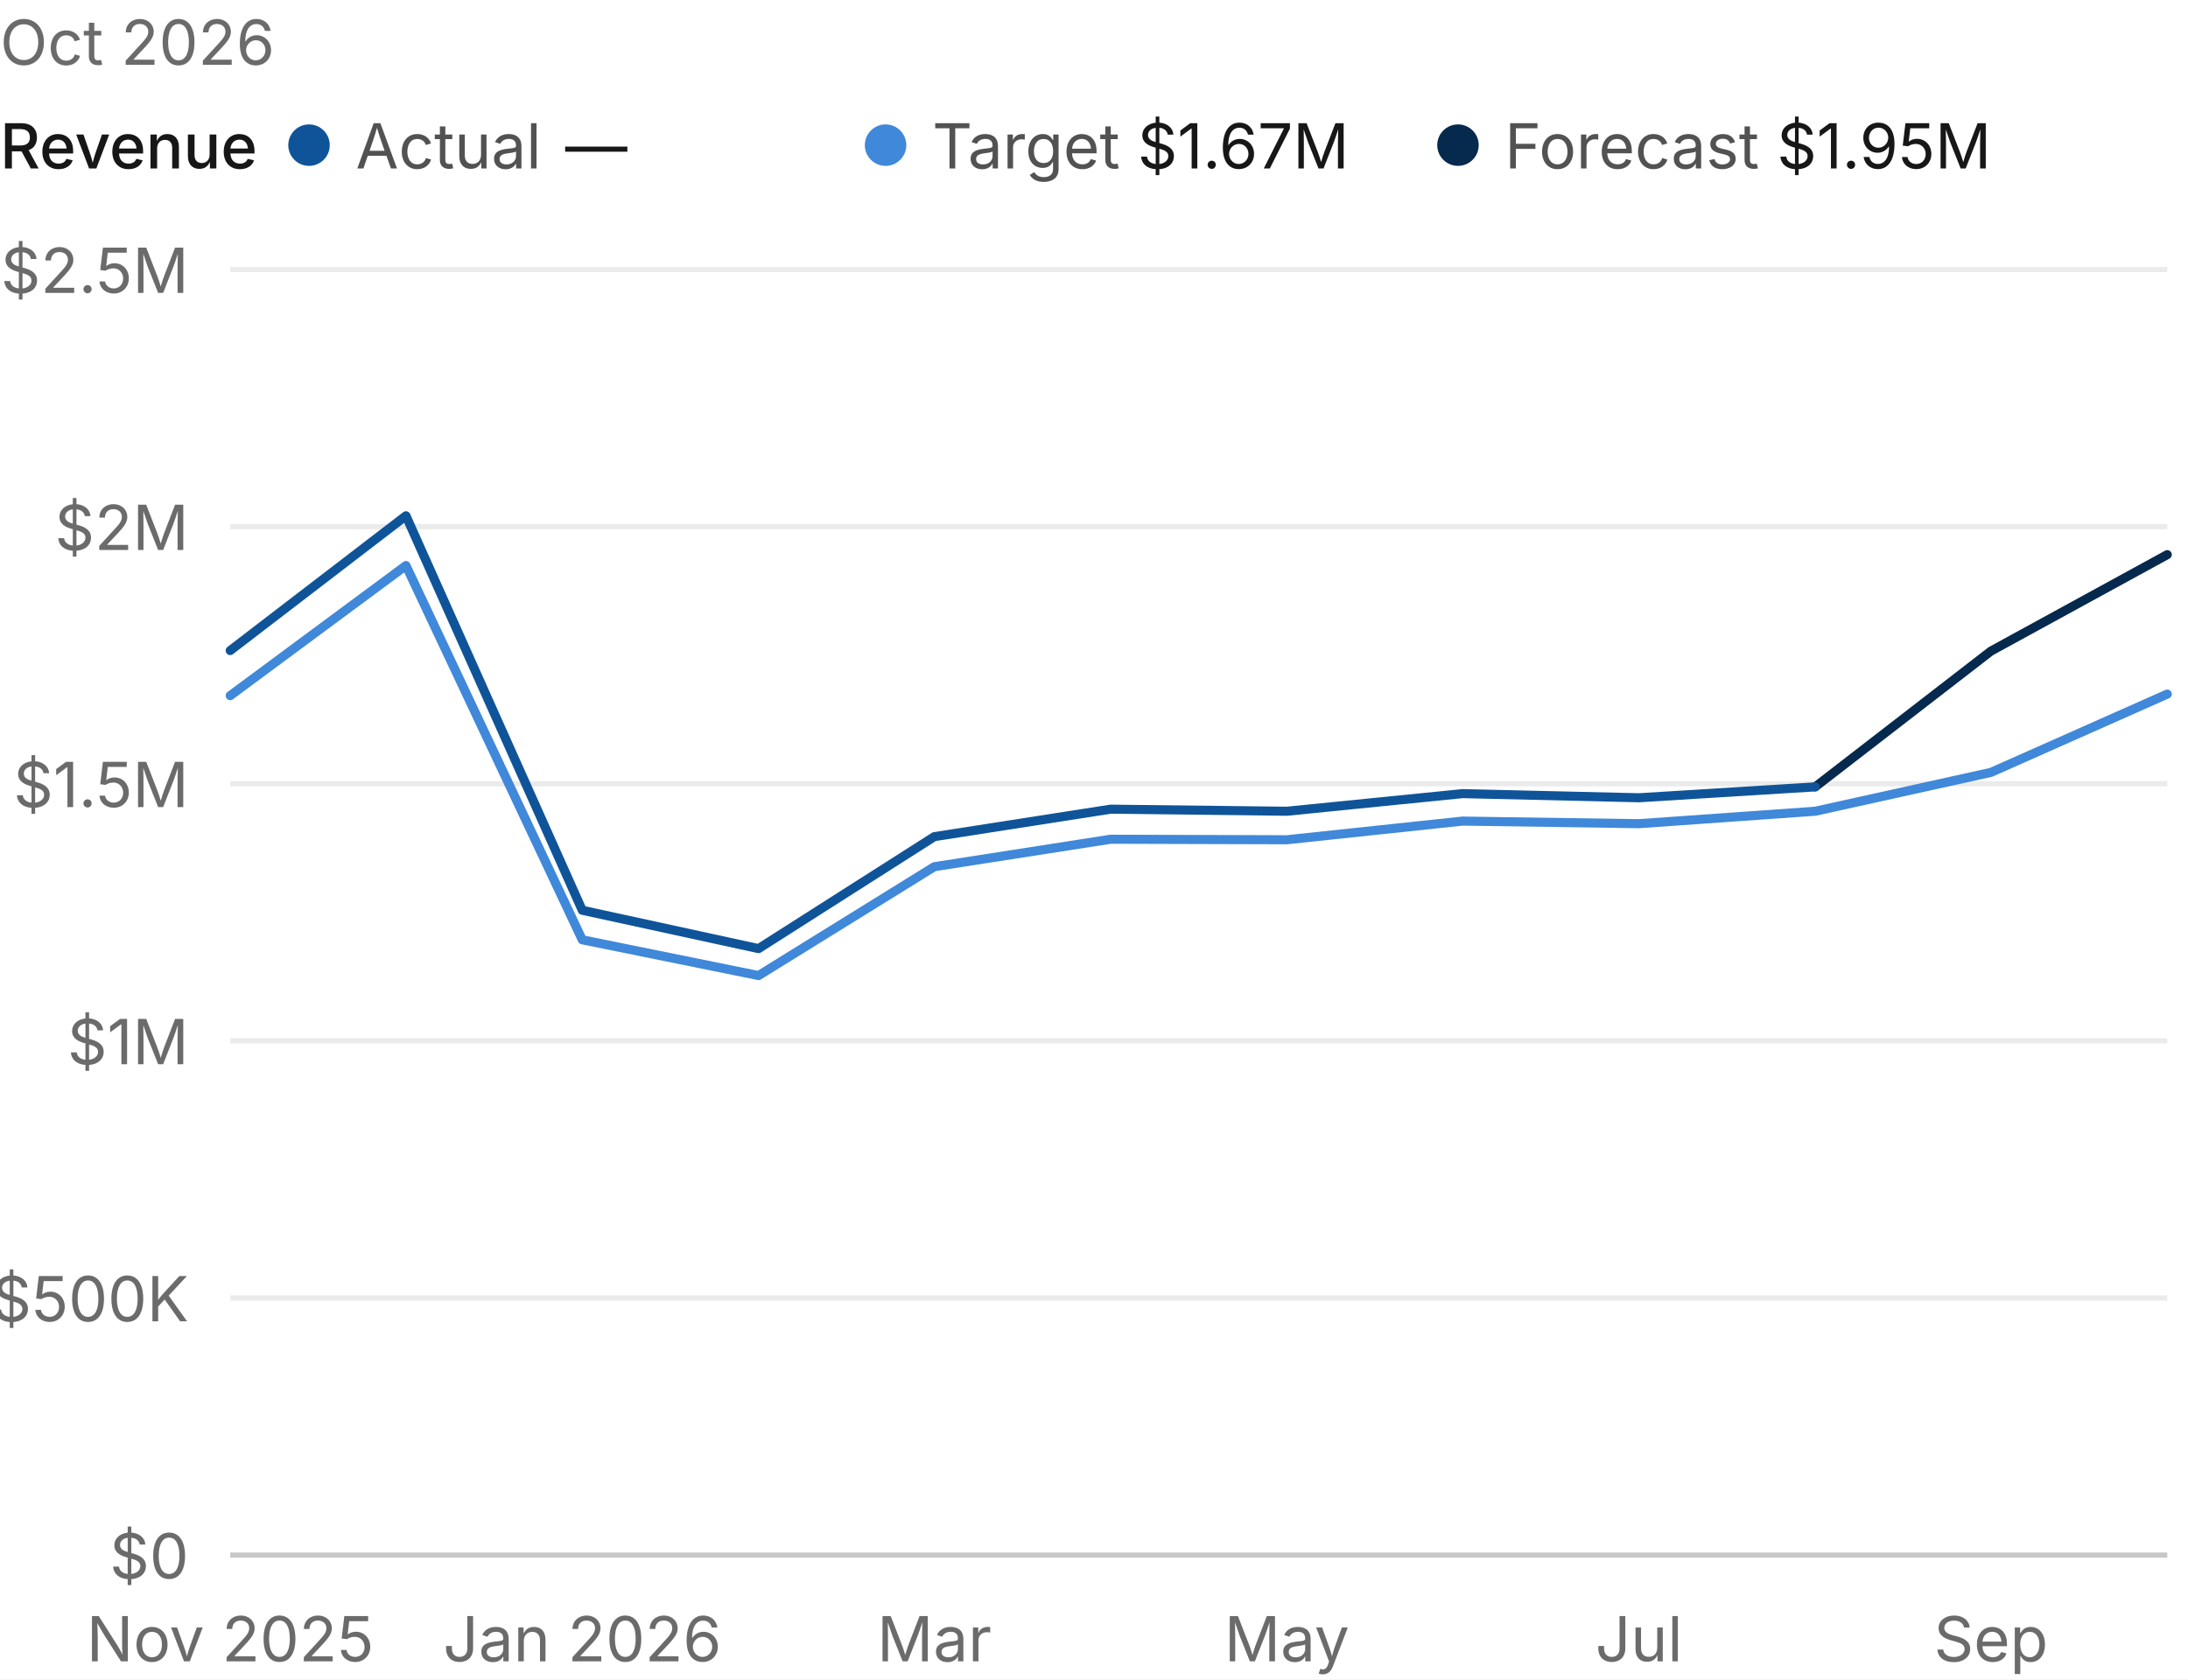
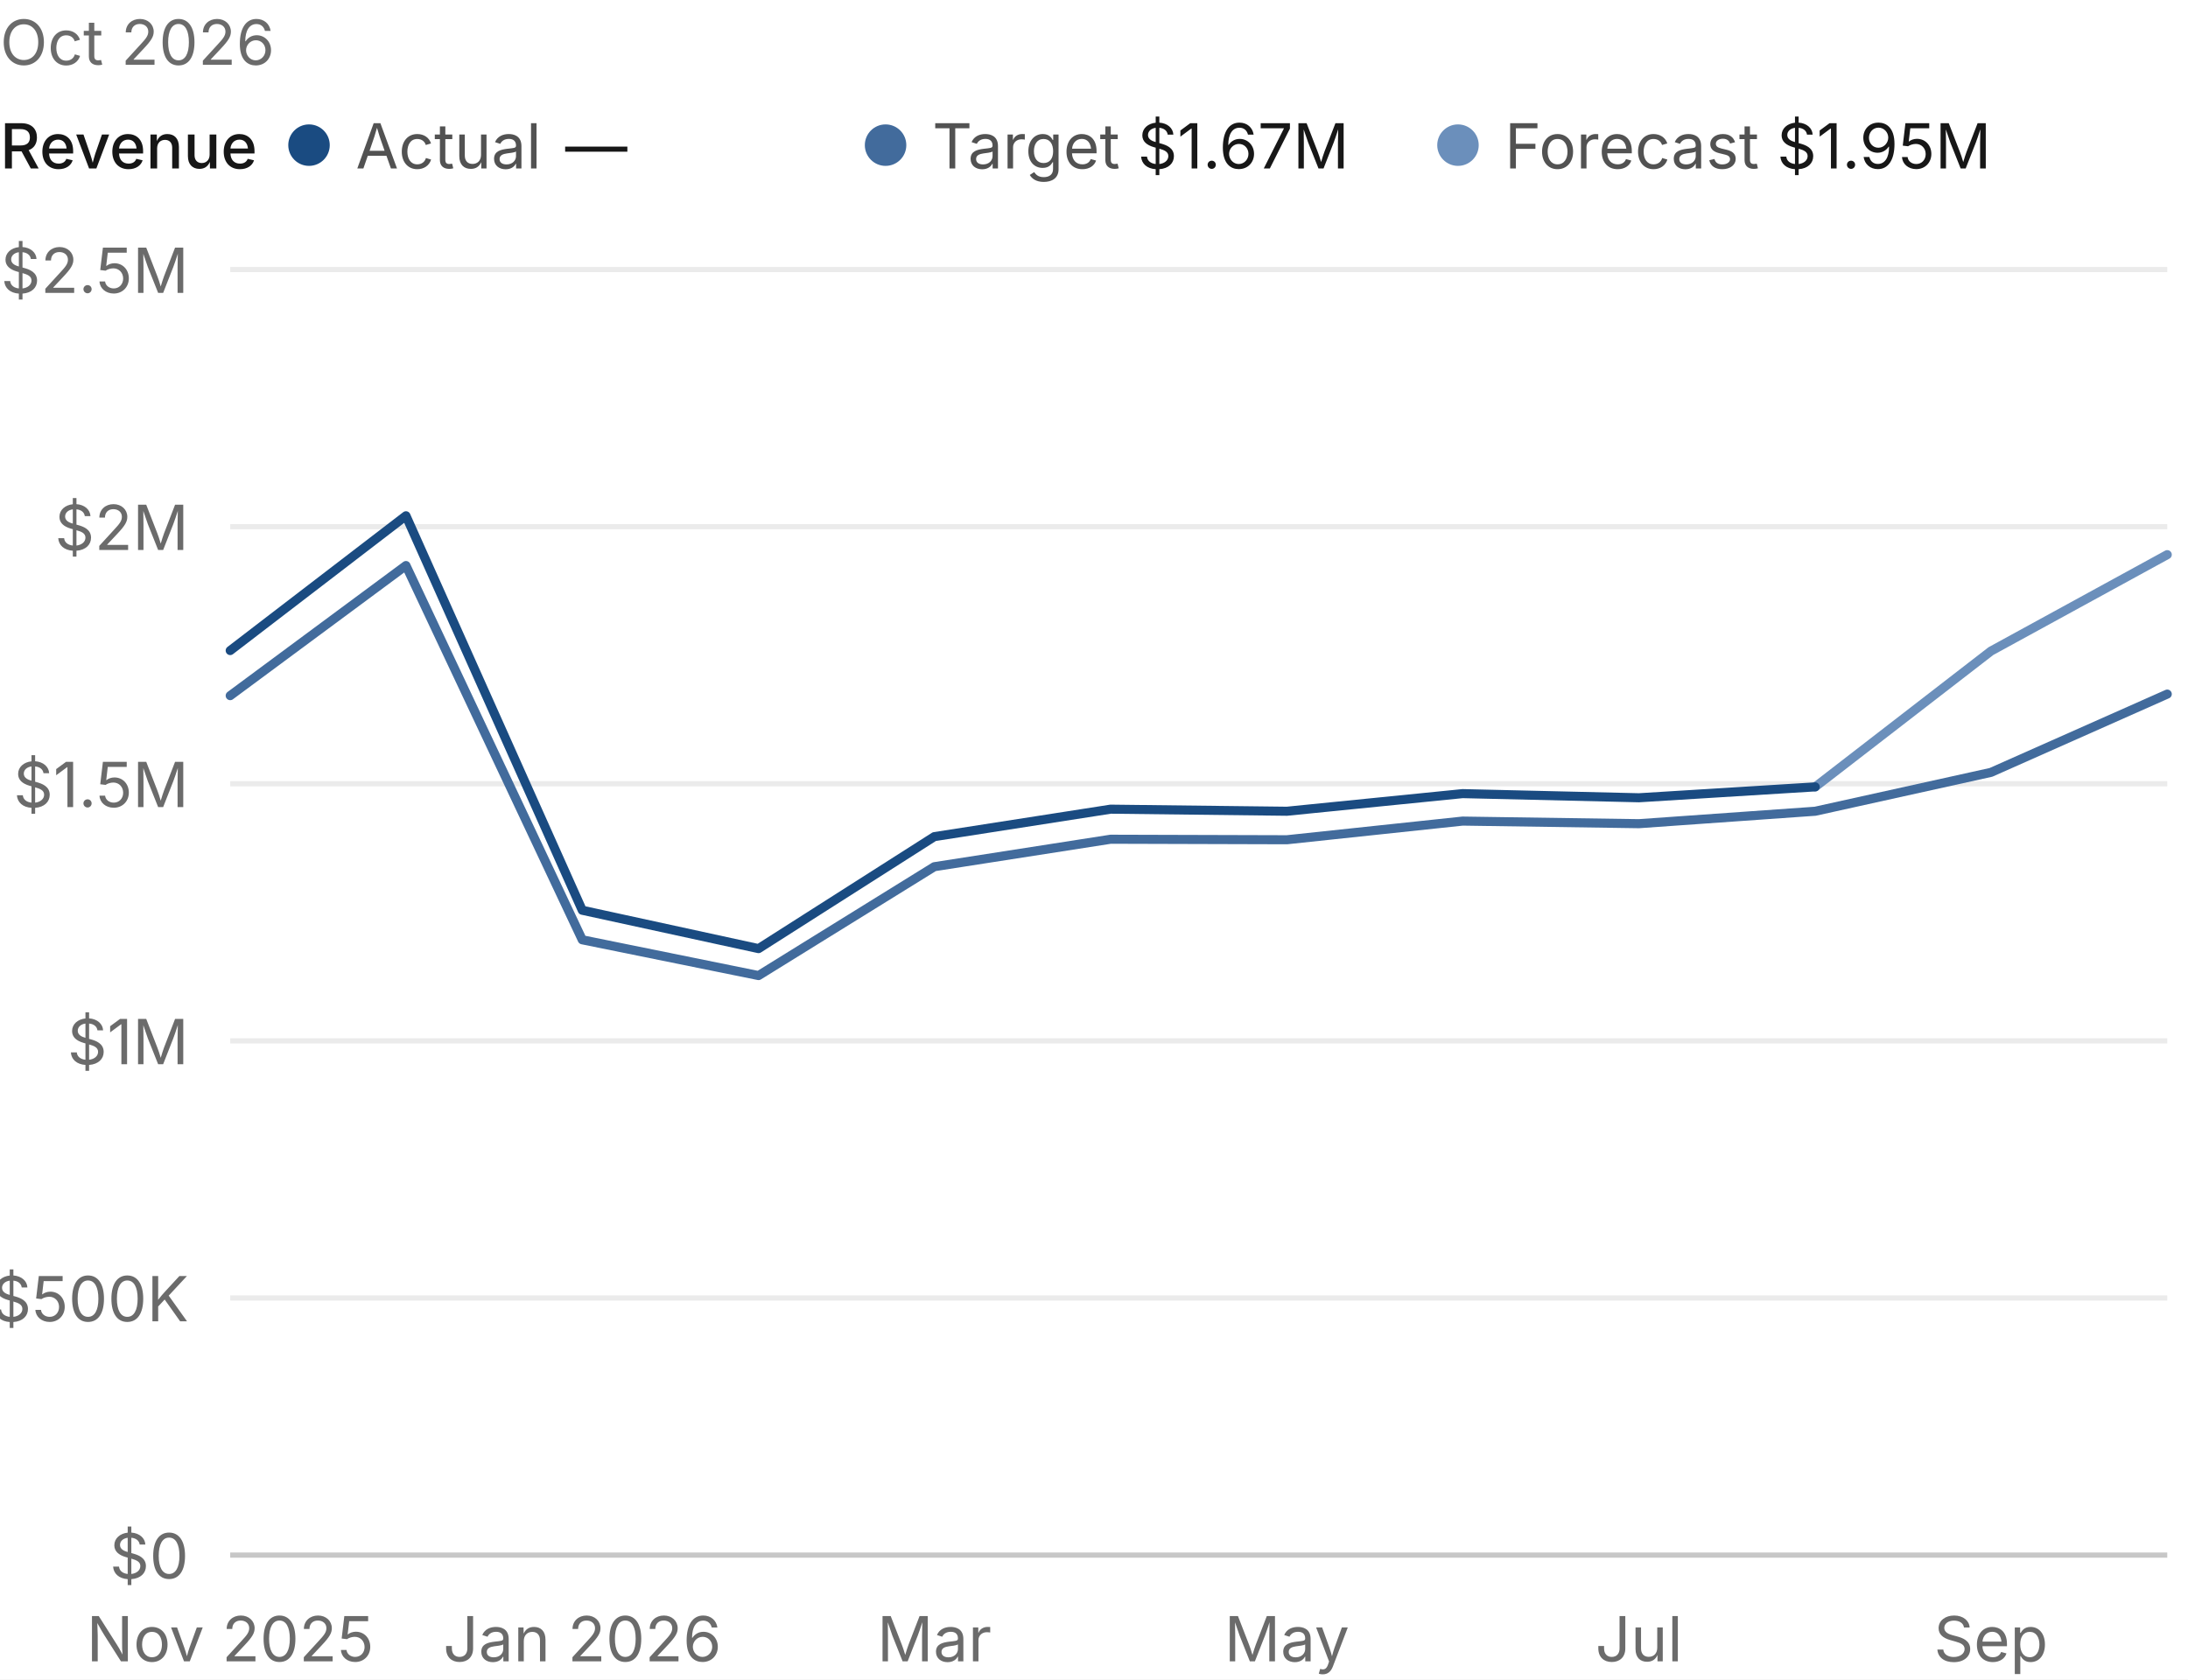
<svg xmlns="http://www.w3.org/2000/svg" font-family="IBM Plex Sans, system-ui, -apple-system, &quot;Segoe UI&quot;, sans-serif" width="422" height="324" viewBox="0 0 422 324" role="img" aria-label="Revenue is tracking 4% above target" data-hm-kind="line" data-hm-x="44.4,418,12" data-hm-y="0,2500000,300,52" data-hm-plot="44.4,52,418,300" data-hm-readout="1">
  <rect width="422" height="324" fill="#ffffff" />
  <g class="hm-readout">
    <text x="0" y="12.5" font-size="12" class="hm-rh" fill="#6b6b6b">Oct 2026</text>
    <text x="0" y="32.5" font-size="12" font-weight="500" class="hm-rg" fill="#171717">Revenue</text>
-     <circle cx="59.6" cy="28" r="4" class="hm-rd-0" fill="#0f5499" />
+     <circle cx="59.6" cy="28" r="4" class="hm-rd-0" fill="#1a4b81" />
    <text x="68.6" y="32.5" font-size="12" fill="#525252">Actual</text>
    <text x="109" y="32.5" font-size="12" class="hm-rv hm-rv-0" fill="#171717">—</text>
-     <circle cx="170.8" cy="28" r="4" class="hm-rd-1" fill="#4088d9" />
+     <circle cx="170.8" cy="28" r="4" class="hm-rd-1" fill="#426b9c" />
    <text x="179.8" y="32.5" font-size="12" fill="#525252">Target</text>
    <text x="219.4" y="32.5" font-size="12" class="hm-rv hm-rv-1" fill="#171717">$1.67M</text>
-     <circle cx="281.2" cy="28" r="4" class="hm-rd-2" fill="#06294e" />
+     <circle cx="281.2" cy="28" r="4" class="hm-rd-2" fill="#6b8fbb" />
    <text x="290.2" y="32.5" font-size="12" fill="#525252">Forecast</text>
    <text x="342.7" y="32.5" font-size="12" class="hm-rv hm-rv-2" fill="#171717">$1.95M</text>
  </g>
  <line x1="44.4" y1="300" x2="418" y2="300" stroke="#c7c7c7" />
  <text x="36.4" y="304.5" font-size="12" text-anchor="end" fill="#6b6b6b">$0</text>
  <line x1="44.4" y1="250.4" x2="418" y2="250.4" stroke="#ebebeb" />
  <text x="36.4" y="254.9" font-size="12" text-anchor="end" fill="#6b6b6b">$500K</text>
  <line x1="44.4" y1="200.8" x2="418" y2="200.8" stroke="#ebebeb" />
  <text x="36.4" y="205.3" font-size="12" text-anchor="end" fill="#6b6b6b">$1M</text>
  <line x1="44.4" y1="151.2" x2="418" y2="151.2" stroke="#ebebeb" />
  <text x="36.4" y="155.7" font-size="12" text-anchor="end" fill="#6b6b6b">$1.5M</text>
  <line x1="44.4" y1="101.6" x2="418" y2="101.6" stroke="#ebebeb" />
  <text x="36.4" y="106.1" font-size="12" text-anchor="end" fill="#6b6b6b">$2M</text>
  <line x1="44.4" y1="52" x2="418" y2="52" stroke="#ebebeb" />
  <text x="36.4" y="56.5" font-size="12" text-anchor="end" fill="#6b6b6b">$2.5M</text>
-   <path d="M350.1,151.8L384,125.6L418,107" fill="none" stroke="#06294e" stroke-width="1.75" stroke-linejoin="round" stroke-linecap="round" />
-   <path d="M44.4,134.2L78.3,109.1L112.3,181.3L146.3,188.2L180.2,167.2L214.2,161.9L248.2,162L282.1,158.4L316.1,158.9L350.1,156.5L384,149L418,133.9" fill="none" stroke="#4088d9" stroke-width="1.75" stroke-linejoin="round" stroke-linecap="round" />
-   <path d="M44.4,125.5L78.3,99.5L112.3,175.6L146.3,183L180.2,161.4L214.2,156.1L248.2,156.5L282.1,153.1L316.1,153.9L350.1,151.8" fill="none" stroke="#0f5499" stroke-width="1.75" stroke-linejoin="round" stroke-linecap="round" />
+   <path d="M350.1,151.8L384,125.6L418,107" fill="none" stroke="#6b8fbb" stroke-width="1.75" stroke-linejoin="round" stroke-linecap="round" />
+   <path d="M44.4,134.2L78.3,109.1L112.3,181.3L146.3,188.2L180.2,167.2L214.2,161.9L248.2,162L282.1,158.4L316.1,158.9L350.1,156.5L384,149L418,133.9" fill="none" stroke="#426b9c" stroke-width="1.75" stroke-linejoin="round" stroke-linecap="round" />
+   <path d="M44.4,125.5L78.3,99.5L112.3,175.6L146.3,183L180.2,161.4L214.2,156.1L248.2,156.5L282.1,153.1L316.1,153.9L350.1,151.8" fill="none" stroke="#1a4b81" stroke-width="1.75" stroke-linejoin="round" stroke-linecap="round" />
  <text x="44.4" y="320.5" font-size="12" text-anchor="middle" fill="#6b6b6b">Nov 2025</text>
  <text x="112.3" y="320.5" font-size="12" text-anchor="middle" fill="#6b6b6b">Jan 2026</text>
  <text x="180.2" y="320.5" font-size="12" text-anchor="middle" fill="#6b6b6b">Mar</text>
  <text x="248.2" y="320.5" font-size="12" text-anchor="middle" fill="#6b6b6b">May</text>
  <text x="316.1" y="320.5" font-size="12" text-anchor="middle" fill="#6b6b6b">Jul</text>
  <text x="384" y="320.5" font-size="12" text-anchor="middle" fill="#6b6b6b">Sep</text>
</svg>
